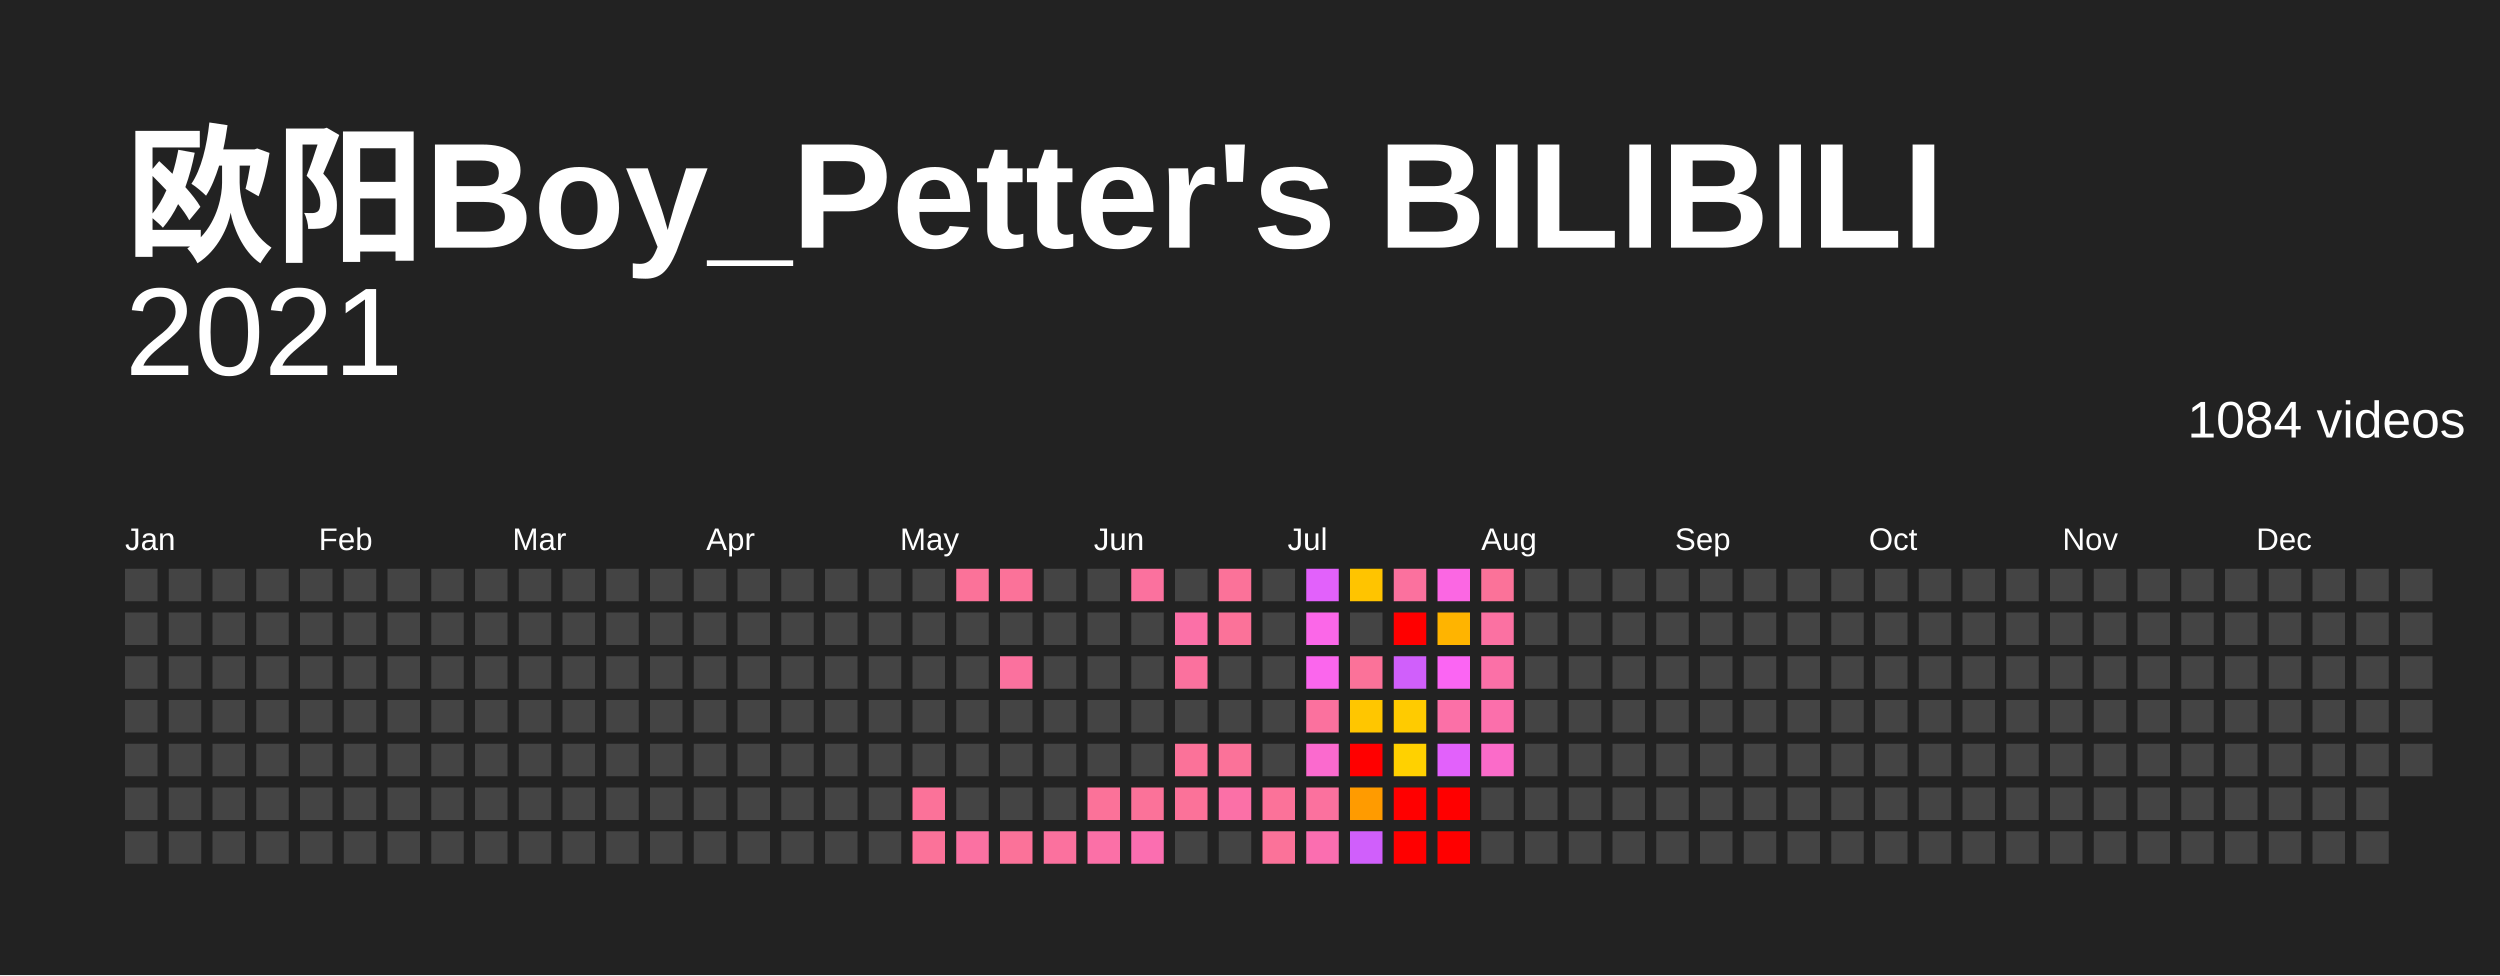
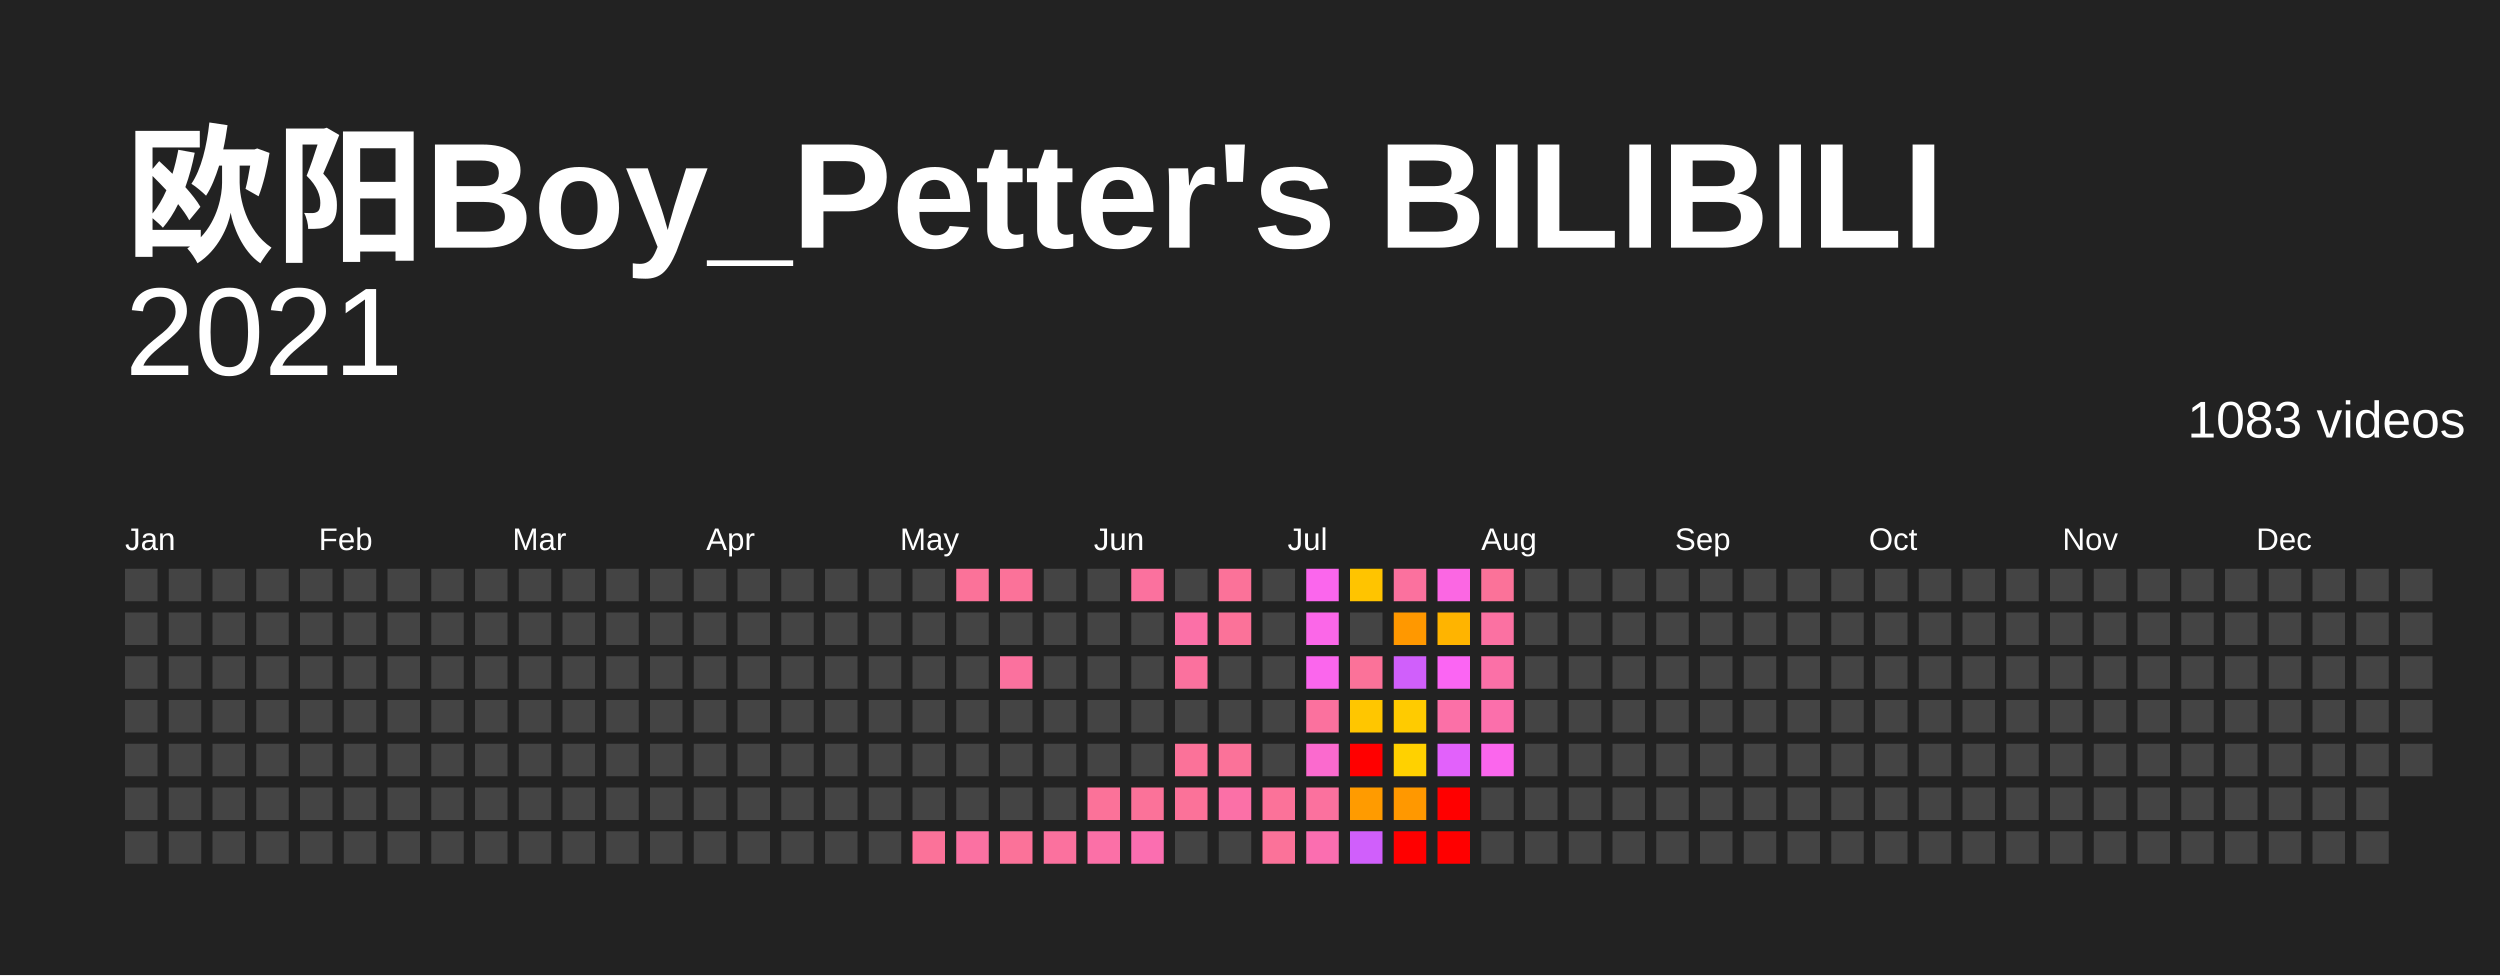
<svg xmlns="http://www.w3.org/2000/svg" baseProfile="full" height="78mm" version="1.1" viewBox="0,0,200,78" width="200mm">
  <defs />
  <rect fill="#222222" height="78" width="200" x="0" y="0" />
  <text fill="#FFFFFF" style="font-size:12px; font-family:Arial; font-weight:bold;" x="10" y="20">欧阳Boy_Petter's BILIBILI</text>
  <text alignment-baseline="hanging" fill="#FFFFFF" style="font-size:10.0px; font-family:Arial;" x="10" y="30">2021</text>
-   <text alignment-baseline="hanging" fill="#FFFFFF" style="font-size:4.125px; font-family:Arial;" x="175" y="35">1084 videos</text>
+   <text alignment-baseline="hanging" fill="#FFFFFF" style="font-size:4.125px; font-family:Arial;" x="175" y="35">1083 videos</text>
  <text fill="#FFFFFF" style="font-size:2.5px; font-family:Arial" x="10.0" y="44">Jan</text>
  <text fill="#FFFFFF" style="font-size:2.5px; font-family:Arial" x="25.5" y="44">Feb</text>
  <text fill="#FFFFFF" style="font-size:2.5px; font-family:Arial" x="41.0" y="44">Mar</text>
  <text fill="#FFFFFF" style="font-size:2.5px; font-family:Arial" x="56.5" y="44">Apr</text>
  <text fill="#FFFFFF" style="font-size:2.5px; font-family:Arial" x="72.0" y="44">May</text>
  <text fill="#FFFFFF" style="font-size:2.5px; font-family:Arial" x="87.5" y="44">Jun</text>
  <text fill="#FFFFFF" style="font-size:2.5px; font-family:Arial" x="103.0" y="44">Jul</text>
  <text fill="#FFFFFF" style="font-size:2.5px; font-family:Arial" x="118.5" y="44">Aug</text>
  <text fill="#FFFFFF" style="font-size:2.5px; font-family:Arial" x="134.0" y="44">Sep</text>
  <text fill="#FFFFFF" style="font-size:2.5px; font-family:Arial" x="149.5" y="44">Oct</text>
  <text fill="#FFFFFF" style="font-size:2.5px; font-family:Arial" x="165.0" y="44">Nov</text>
  <text fill="#FFFFFF" style="font-size:2.5px; font-family:Arial" x="180.5" y="44">Dec</text>
  <rect fill="#444444" height="2.6" width="2.6" x="10.0" y="45.5" />
  <rect fill="#444444" height="2.6" width="2.6" x="10.0" y="49.0" />
  <rect fill="#444444" height="2.6" width="2.6" x="10.0" y="52.5" />
  <rect fill="#444444" height="2.6" width="2.6" x="10.0" y="56.0" />
  <rect fill="#444444" height="2.6" width="2.6" x="10.0" y="59.5" />
  <rect fill="#444444" height="2.6" width="2.6" x="10.0" y="63.0" />
  <rect fill="#444444" height="2.6" width="2.6" x="10.0" y="66.5" />
  <rect fill="#444444" height="2.6" width="2.6" x="13.5" y="45.5" />
  <rect fill="#444444" height="2.6" width="2.6" x="13.5" y="49.0" />
  <rect fill="#444444" height="2.6" width="2.6" x="13.5" y="52.5" />
  <rect fill="#444444" height="2.6" width="2.6" x="13.5" y="56.0" />
  <rect fill="#444444" height="2.6" width="2.6" x="13.5" y="59.5" />
  <rect fill="#444444" height="2.6" width="2.6" x="13.5" y="63.0" />
  <rect fill="#444444" height="2.6" width="2.6" x="13.5" y="66.5" />
  <rect fill="#444444" height="2.6" width="2.6" x="17.0" y="45.5" />
  <rect fill="#444444" height="2.6" width="2.6" x="17.0" y="49.0" />
  <rect fill="#444444" height="2.6" width="2.6" x="17.0" y="52.5" />
  <rect fill="#444444" height="2.6" width="2.6" x="17.0" y="56.0" />
  <rect fill="#444444" height="2.6" width="2.6" x="17.0" y="59.5" />
  <rect fill="#444444" height="2.6" width="2.6" x="17.0" y="63.0" />
  <rect fill="#444444" height="2.6" width="2.6" x="17.0" y="66.5" />
  <rect fill="#444444" height="2.6" width="2.6" x="20.5" y="45.5" />
  <rect fill="#444444" height="2.6" width="2.6" x="20.5" y="49.0" />
  <rect fill="#444444" height="2.6" width="2.6" x="20.5" y="52.5" />
  <rect fill="#444444" height="2.6" width="2.6" x="20.5" y="56.0" />
  <rect fill="#444444" height="2.6" width="2.6" x="20.5" y="59.5" />
  <rect fill="#444444" height="2.6" width="2.6" x="20.5" y="63.0" />
  <rect fill="#444444" height="2.6" width="2.6" x="20.5" y="66.5" />
  <rect fill="#444444" height="2.6" width="2.6" x="24.0" y="45.5" />
  <rect fill="#444444" height="2.6" width="2.6" x="24.0" y="49.0" />
  <rect fill="#444444" height="2.6" width="2.6" x="24.0" y="52.5" />
  <rect fill="#444444" height="2.6" width="2.6" x="24.0" y="56.0" />
  <rect fill="#444444" height="2.6" width="2.6" x="24.0" y="59.5" />
  <rect fill="#444444" height="2.6" width="2.6" x="24.0" y="63.0" />
  <rect fill="#444444" height="2.6" width="2.6" x="24.0" y="66.5" />
  <rect fill="#444444" height="2.6" width="2.6" x="27.5" y="45.5" />
  <rect fill="#444444" height="2.6" width="2.6" x="27.5" y="49.0" />
  <rect fill="#444444" height="2.6" width="2.6" x="27.5" y="52.5" />
  <rect fill="#444444" height="2.6" width="2.6" x="27.5" y="56.0" />
  <rect fill="#444444" height="2.6" width="2.6" x="27.5" y="59.5" />
  <rect fill="#444444" height="2.6" width="2.6" x="27.5" y="63.0" />
  <rect fill="#444444" height="2.6" width="2.6" x="27.5" y="66.5" />
  <rect fill="#444444" height="2.6" width="2.6" x="31.0" y="45.5" />
  <rect fill="#444444" height="2.6" width="2.6" x="31.0" y="49.0" />
  <rect fill="#444444" height="2.6" width="2.6" x="31.0" y="52.5" />
  <rect fill="#444444" height="2.6" width="2.6" x="31.0" y="56.0" />
  <rect fill="#444444" height="2.6" width="2.6" x="31.0" y="59.5" />
  <rect fill="#444444" height="2.6" width="2.6" x="31.0" y="63.0" />
  <rect fill="#444444" height="2.6" width="2.6" x="31.0" y="66.5" />
  <rect fill="#444444" height="2.6" width="2.6" x="34.5" y="45.5" />
  <rect fill="#444444" height="2.6" width="2.6" x="34.5" y="49.0" />
  <rect fill="#444444" height="2.6" width="2.6" x="34.5" y="52.5" />
  <rect fill="#444444" height="2.6" width="2.6" x="34.5" y="56.0" />
  <rect fill="#444444" height="2.6" width="2.6" x="34.5" y="59.5" />
  <rect fill="#444444" height="2.6" width="2.6" x="34.5" y="63.0" />
  <rect fill="#444444" height="2.6" width="2.6" x="34.5" y="66.5" />
  <rect fill="#444444" height="2.6" width="2.6" x="38.0" y="45.5" />
  <rect fill="#444444" height="2.6" width="2.6" x="38.0" y="49.0" />
  <rect fill="#444444" height="2.6" width="2.6" x="38.0" y="52.5" />
  <rect fill="#444444" height="2.6" width="2.6" x="38.0" y="56.0" />
  <rect fill="#444444" height="2.6" width="2.6" x="38.0" y="59.5" />
  <rect fill="#444444" height="2.6" width="2.6" x="38.0" y="63.0" />
  <rect fill="#444444" height="2.6" width="2.6" x="38.0" y="66.5" />
  <rect fill="#444444" height="2.6" width="2.6" x="41.5" y="45.5" />
  <rect fill="#444444" height="2.6" width="2.6" x="41.5" y="49.0" />
  <rect fill="#444444" height="2.6" width="2.6" x="41.5" y="52.5" />
  <rect fill="#444444" height="2.6" width="2.6" x="41.5" y="56.0" />
  <rect fill="#444444" height="2.6" width="2.6" x="41.5" y="59.5" />
  <rect fill="#444444" height="2.6" width="2.6" x="41.5" y="63.0" />
  <rect fill="#444444" height="2.6" width="2.6" x="41.5" y="66.5" />
  <rect fill="#444444" height="2.6" width="2.6" x="45.0" y="45.5" />
  <rect fill="#444444" height="2.6" width="2.6" x="45.0" y="49.0" />
  <rect fill="#444444" height="2.6" width="2.6" x="45.0" y="52.5" />
  <rect fill="#444444" height="2.6" width="2.6" x="45.0" y="56.0" />
  <rect fill="#444444" height="2.6" width="2.6" x="45.0" y="59.5" />
  <rect fill="#444444" height="2.6" width="2.6" x="45.0" y="63.0" />
  <rect fill="#444444" height="2.6" width="2.6" x="45.0" y="66.5" />
  <rect fill="#444444" height="2.6" width="2.6" x="48.5" y="45.5" />
  <rect fill="#444444" height="2.6" width="2.6" x="48.5" y="49.0" />
  <rect fill="#444444" height="2.6" width="2.6" x="48.5" y="52.5" />
  <rect fill="#444444" height="2.6" width="2.6" x="48.5" y="56.0" />
  <rect fill="#444444" height="2.6" width="2.6" x="48.5" y="59.5" />
  <rect fill="#444444" height="2.6" width="2.6" x="48.5" y="63.0" />
  <rect fill="#444444" height="2.6" width="2.6" x="48.5" y="66.5" />
  <rect fill="#444444" height="2.6" width="2.6" x="52.0" y="45.5" />
  <rect fill="#444444" height="2.6" width="2.6" x="52.0" y="49.0" />
  <rect fill="#444444" height="2.6" width="2.6" x="52.0" y="52.5" />
  <rect fill="#444444" height="2.6" width="2.6" x="52.0" y="56.0" />
  <rect fill="#444444" height="2.6" width="2.6" x="52.0" y="59.5" />
  <rect fill="#444444" height="2.6" width="2.6" x="52.0" y="63.0" />
  <rect fill="#444444" height="2.6" width="2.6" x="52.0" y="66.5" />
  <rect fill="#444444" height="2.6" width="2.6" x="55.5" y="45.5" />
  <rect fill="#444444" height="2.6" width="2.6" x="55.5" y="49.0" />
  <rect fill="#444444" height="2.6" width="2.6" x="55.5" y="52.5" />
  <rect fill="#444444" height="2.6" width="2.6" x="55.5" y="56.0" />
  <rect fill="#444444" height="2.6" width="2.6" x="55.5" y="59.5" />
  <rect fill="#444444" height="2.6" width="2.6" x="55.5" y="63.0" />
  <rect fill="#444444" height="2.6" width="2.6" x="55.5" y="66.5" />
  <rect fill="#444444" height="2.6" width="2.6" x="59.0" y="45.5" />
  <rect fill="#444444" height="2.6" width="2.6" x="59.0" y="49.0" />
  <rect fill="#444444" height="2.6" width="2.6" x="59.0" y="52.5" />
  <rect fill="#444444" height="2.6" width="2.6" x="59.0" y="56.0" />
  <rect fill="#444444" height="2.6" width="2.6" x="59.0" y="59.5" />
  <rect fill="#444444" height="2.6" width="2.6" x="59.0" y="63.0" />
  <rect fill="#444444" height="2.6" width="2.6" x="59.0" y="66.5" />
  <rect fill="#444444" height="2.6" width="2.6" x="62.5" y="45.5" />
  <rect fill="#444444" height="2.6" width="2.6" x="62.5" y="49.0" />
  <rect fill="#444444" height="2.6" width="2.6" x="62.5" y="52.5" />
  <rect fill="#444444" height="2.6" width="2.6" x="62.5" y="56.0" />
  <rect fill="#444444" height="2.6" width="2.6" x="62.5" y="59.5" />
  <rect fill="#444444" height="2.6" width="2.6" x="62.5" y="63.0" />
  <rect fill="#444444" height="2.6" width="2.6" x="62.5" y="66.5" />
  <rect fill="#444444" height="2.6" width="2.6" x="66.0" y="45.5" />
  <rect fill="#444444" height="2.6" width="2.6" x="66.0" y="49.0" />
  <rect fill="#444444" height="2.6" width="2.6" x="66.0" y="52.5" />
  <rect fill="#444444" height="2.6" width="2.6" x="66.0" y="56.0" />
  <rect fill="#444444" height="2.6" width="2.6" x="66.0" y="59.5" />
  <rect fill="#444444" height="2.6" width="2.6" x="66.0" y="63.0" />
  <rect fill="#444444" height="2.6" width="2.6" x="66.0" y="66.5" />
  <rect fill="#444444" height="2.6" width="2.6" x="69.5" y="45.5" />
  <rect fill="#444444" height="2.6" width="2.6" x="69.5" y="49.0" />
  <rect fill="#444444" height="2.6" width="2.6" x="69.5" y="52.5" />
  <rect fill="#444444" height="2.6" width="2.6" x="69.5" y="56.0" />
  <rect fill="#444444" height="2.6" width="2.6" x="69.5" y="59.5" />
  <rect fill="#444444" height="2.6" width="2.6" x="69.5" y="63.0" />
  <rect fill="#444444" height="2.6" width="2.6" x="69.5" y="66.5" />
  <rect fill="#444444" height="2.6" width="2.6" x="73.0" y="45.5" />
  <rect fill="#444444" height="2.6" width="2.6" x="73.0" y="49.0" />
  <rect fill="#444444" height="2.6" width="2.6" x="73.0" y="52.5" />
  <rect fill="#444444" height="2.6" width="2.6" x="73.0" y="56.0" />
  <rect fill="#444444" height="2.6" width="2.6" x="73.0" y="59.5" />
-   <rect fill="#fb7299" height="2.6" width="2.6" x="73.0" y="63.0" />
+   <rect fill="#444444" height="2.6" width="2.6" x="73.0" y="63.0" />
  <rect fill="#fb7299" height="2.6" width="2.6" x="73.0" y="66.5" />
  <rect fill="#fb7299" height="2.6" width="2.6" x="76.5" y="45.5" />
  <rect fill="#444444" height="2.6" width="2.6" x="76.5" y="49.0" />
  <rect fill="#444444" height="2.6" width="2.6" x="76.5" y="52.5" />
  <rect fill="#444444" height="2.6" width="2.6" x="76.5" y="56.0" />
  <rect fill="#444444" height="2.6" width="2.6" x="76.5" y="59.5" />
  <rect fill="#444444" height="2.6" width="2.6" x="76.5" y="63.0" />
  <rect fill="#fb71a2" height="2.6" width="2.6" x="76.5" y="66.5" />
  <rect fill="#fb7299" height="2.6" width="2.6" x="80.0" y="45.5" />
  <rect fill="#444444" height="2.6" width="2.6" x="80.0" y="49.0" />
  <rect fill="#fb719e" height="2.6" width="2.6" x="80.0" y="52.5" />
  <rect fill="#444444" height="2.6" width="2.6" x="80.0" y="56.0" />
  <rect fill="#444444" height="2.6" width="2.6" x="80.0" y="59.5" />
  <rect fill="#444444" height="2.6" width="2.6" x="80.0" y="63.0" />
  <rect fill="#fb7299" height="2.6" width="2.6" x="80.0" y="66.5" />
  <rect fill="#444444" height="2.6" width="2.6" x="83.5" y="45.5" />
  <rect fill="#444444" height="2.6" width="2.6" x="83.5" y="49.0" />
  <rect fill="#444444" height="2.6" width="2.6" x="83.5" y="52.5" />
  <rect fill="#444444" height="2.6" width="2.6" x="83.5" y="56.0" />
  <rect fill="#444444" height="2.6" width="2.6" x="83.5" y="59.5" />
  <rect fill="#444444" height="2.6" width="2.6" x="83.5" y="63.0" />
  <rect fill="#fb719e" height="2.6" width="2.6" x="83.5" y="66.5" />
  <rect fill="#444444" height="2.6" width="2.6" x="87.0" y="45.5" />
  <rect fill="#444444" height="2.6" width="2.6" x="87.0" y="49.0" />
  <rect fill="#444444" height="2.6" width="2.6" x="87.0" y="52.5" />
  <rect fill="#444444" height="2.6" width="2.6" x="87.0" y="56.0" />
  <rect fill="#444444" height="2.6" width="2.6" x="87.0" y="59.5" />
  <rect fill="#fb7299" height="2.6" width="2.6" x="87.0" y="63.0" />
  <rect fill="#fb70a7" height="2.6" width="2.6" x="87.0" y="66.5" />
  <rect fill="#fb719e" height="2.6" width="2.6" x="90.5" y="45.5" />
  <rect fill="#444444" height="2.6" width="2.6" x="90.5" y="49.0" />
  <rect fill="#444444" height="2.6" width="2.6" x="90.5" y="52.5" />
  <rect fill="#444444" height="2.6" width="2.6" x="90.5" y="56.0" />
  <rect fill="#444444" height="2.6" width="2.6" x="90.5" y="59.5" />
  <rect fill="#fb7299" height="2.6" width="2.6" x="90.5" y="63.0" />
  <rect fill="#fb6eb0" height="2.6" width="2.6" x="90.5" y="66.5" />
  <rect fill="#444444" height="2.6" width="2.6" x="94.0" y="45.5" />
  <rect fill="#fb70a7" height="2.6" width="2.6" x="94.0" y="49.0" />
  <rect fill="#fb719e" height="2.6" width="2.6" x="94.0" y="52.5" />
  <rect fill="#444444" height="2.6" width="2.6" x="94.0" y="56.0" />
  <rect fill="#fb7299" height="2.6" width="2.6" x="94.0" y="59.5" />
  <rect fill="#fb7299" height="2.6" width="2.6" x="94.0" y="63.0" />
  <rect fill="#444444" height="2.6" width="2.6" x="94.0" y="66.5" />
  <rect fill="#fb7299" height="2.6" width="2.6" x="97.5" y="45.5" />
  <rect fill="#fb7299" height="2.6" width="2.6" x="97.5" y="49.0" />
  <rect fill="#444444" height="2.6" width="2.6" x="97.5" y="52.5" />
  <rect fill="#444444" height="2.6" width="2.6" x="97.5" y="56.0" />
  <rect fill="#fb7299" height="2.6" width="2.6" x="97.5" y="59.5" />
  <rect fill="#fb70a7" height="2.6" width="2.6" x="97.5" y="63.0" />
  <rect fill="#444444" height="2.6" width="2.6" x="97.5" y="66.5" />
  <rect fill="#444444" height="2.6" width="2.6" x="101.0" y="45.5" />
  <rect fill="#444444" height="2.6" width="2.6" x="101.0" y="49.0" />
  <rect fill="#444444" height="2.6" width="2.6" x="101.0" y="52.5" />
  <rect fill="#444444" height="2.6" width="2.6" x="101.0" y="56.0" />
  <rect fill="#444444" height="2.6" width="2.6" x="101.0" y="59.5" />
  <rect fill="#fb7299" height="2.6" width="2.6" x="101.0" y="63.0" />
  <rect fill="#fb7299" height="2.6" width="2.6" x="101.0" y="66.5" />
-   <rect fill="#e261fb" height="2.6" width="2.6" x="104.5" y="45.5" />
+   <rect fill="#fb66ed" height="2.6" width="2.6" x="104.5" y="45.5" />
  <rect fill="#fb67e8" height="2.6" width="2.6" x="104.5" y="49.0" />
  <rect fill="#fb66ed" height="2.6" width="2.6" x="104.5" y="52.5" />
  <rect fill="#fb719e" height="2.6" width="2.6" x="104.5" y="56.0" />
  <rect fill="#fb6ace" height="2.6" width="2.6" x="104.5" y="59.5" />
  <rect fill="#fb719e" height="2.6" width="2.6" x="104.5" y="63.0" />
  <rect fill="#fb6eb0" height="2.6" width="2.6" x="104.5" y="66.5" />
  <rect fill="#ffc400" height="2.6" width="2.6" x="108.0" y="45.5" />
  <rect fill="#444444" height="2.6" width="2.6" x="108.0" y="49.0" />
  <rect fill="#fb7299" height="2.6" width="2.6" x="108.0" y="52.5" />
  <rect fill="#ffc600" height="2.6" width="2.6" x="108.0" y="56.0" />
  <rect fill="red" height="2.6" width="2.6" x="108.0" y="59.5" />
  <rect fill="#ff9b00" height="2.6" width="2.6" x="108.0" y="63.0" />
  <rect fill="#d05ffb" height="2.6" width="2.6" x="108.0" y="66.5" />
  <rect fill="#fb719e" height="2.6" width="2.6" x="111.5" y="45.5" />
-   <rect fill="red" height="2.6" width="2.6" x="111.5" y="49.0" />
+   <rect fill="#ff9800" height="2.6" width="2.6" x="111.5" y="49.0" />
  <rect fill="#d05ffb" height="2.6" width="2.6" x="111.5" y="52.5" />
  <rect fill="#ffcb00" height="2.6" width="2.6" x="111.5" y="56.0" />
  <rect fill="#ffd100" height="2.6" width="2.6" x="111.5" y="59.5" />
-   <rect fill="red" height="2.6" width="2.6" x="111.5" y="63.0" />
+   <rect fill="#ff9800" height="2.6" width="2.6" x="111.5" y="63.0" />
  <rect fill="red" height="2.6" width="2.6" x="111.5" y="66.5" />
  <rect fill="#fb67e3" height="2.6" width="2.6" x="115.0" y="45.5" />
  <rect fill="#ffb400" height="2.6" width="2.6" x="115.0" y="49.0" />
  <rect fill="#fb65f3" height="2.6" width="2.6" x="115.0" y="52.5" />
  <rect fill="#fb70a7" height="2.6" width="2.6" x="115.0" y="56.0" />
  <rect fill="#e261fb" height="2.6" width="2.6" x="115.0" y="59.5" />
  <rect fill="red" height="2.6" width="2.6" x="115.0" y="63.0" />
  <rect fill="red" height="2.6" width="2.6" x="115.0" y="66.5" />
  <rect fill="#fb7299" height="2.6" width="2.6" x="118.5" y="45.5" />
  <rect fill="#fb71a2" height="2.6" width="2.6" x="118.5" y="49.0" />
  <rect fill="#fb70a7" height="2.6" width="2.6" x="118.5" y="52.5" />
  <rect fill="#fb6fab" height="2.6" width="2.6" x="118.5" y="56.0" />
-   <rect fill="#fb6bc9" height="2.6" width="2.6" x="118.5" y="59.5" />
+   <rect fill="#fb66ed" height="2.6" width="2.6" x="118.5" y="59.5" />
  <rect fill="#444444" height="2.6" width="2.6" x="118.5" y="63.0" />
  <rect fill="#444444" height="2.6" width="2.6" x="118.5" y="66.5" />
  <rect fill="#444444" height="2.6" width="2.6" x="122.0" y="45.5" />
  <rect fill="#444444" height="2.6" width="2.6" x="122.0" y="49.0" />
  <rect fill="#444444" height="2.6" width="2.6" x="122.0" y="52.5" />
  <rect fill="#444444" height="2.6" width="2.6" x="122.0" y="56.0" />
  <rect fill="#444444" height="2.6" width="2.6" x="122.0" y="59.5" />
  <rect fill="#444444" height="2.6" width="2.6" x="122.0" y="63.0" />
  <rect fill="#444444" height="2.6" width="2.6" x="122.0" y="66.5" />
  <rect fill="#444444" height="2.6" width="2.6" x="125.5" y="45.5" />
  <rect fill="#444444" height="2.6" width="2.6" x="125.5" y="49.0" />
  <rect fill="#444444" height="2.6" width="2.6" x="125.5" y="52.5" />
  <rect fill="#444444" height="2.6" width="2.6" x="125.5" y="56.0" />
  <rect fill="#444444" height="2.6" width="2.6" x="125.5" y="59.5" />
  <rect fill="#444444" height="2.6" width="2.6" x="125.5" y="63.0" />
  <rect fill="#444444" height="2.6" width="2.6" x="125.5" y="66.5" />
  <rect fill="#444444" height="2.6" width="2.6" x="129.0" y="45.5" />
  <rect fill="#444444" height="2.6" width="2.6" x="129.0" y="49.0" />
  <rect fill="#444444" height="2.6" width="2.6" x="129.0" y="52.5" />
  <rect fill="#444444" height="2.6" width="2.6" x="129.0" y="56.0" />
  <rect fill="#444444" height="2.6" width="2.6" x="129.0" y="59.5" />
  <rect fill="#444444" height="2.6" width="2.6" x="129.0" y="63.0" />
  <rect fill="#444444" height="2.6" width="2.6" x="129.0" y="66.5" />
  <rect fill="#444444" height="2.6" width="2.6" x="132.5" y="45.5" />
  <rect fill="#444444" height="2.6" width="2.6" x="132.5" y="49.0" />
  <rect fill="#444444" height="2.6" width="2.6" x="132.5" y="52.5" />
  <rect fill="#444444" height="2.6" width="2.6" x="132.5" y="56.0" />
  <rect fill="#444444" height="2.6" width="2.6" x="132.5" y="59.5" />
  <rect fill="#444444" height="2.6" width="2.6" x="132.5" y="63.0" />
  <rect fill="#444444" height="2.6" width="2.6" x="132.5" y="66.5" />
  <rect fill="#444444" height="2.6" width="2.6" x="136.0" y="45.5" />
  <rect fill="#444444" height="2.6" width="2.6" x="136.0" y="49.0" />
  <rect fill="#444444" height="2.6" width="2.6" x="136.0" y="52.5" />
  <rect fill="#444444" height="2.6" width="2.6" x="136.0" y="56.0" />
  <rect fill="#444444" height="2.6" width="2.6" x="136.0" y="59.5" />
  <rect fill="#444444" height="2.6" width="2.6" x="136.0" y="63.0" />
  <rect fill="#444444" height="2.6" width="2.6" x="136.0" y="66.5" />
  <rect fill="#444444" height="2.6" width="2.6" x="139.5" y="45.5" />
  <rect fill="#444444" height="2.6" width="2.6" x="139.5" y="49.0" />
  <rect fill="#444444" height="2.6" width="2.6" x="139.5" y="52.5" />
  <rect fill="#444444" height="2.6" width="2.6" x="139.5" y="56.0" />
  <rect fill="#444444" height="2.6" width="2.6" x="139.5" y="59.5" />
  <rect fill="#444444" height="2.6" width="2.6" x="139.5" y="63.0" />
  <rect fill="#444444" height="2.6" width="2.6" x="139.5" y="66.5" />
  <rect fill="#444444" height="2.6" width="2.6" x="143.0" y="45.5" />
  <rect fill="#444444" height="2.6" width="2.6" x="143.0" y="49.0" />
  <rect fill="#444444" height="2.6" width="2.6" x="143.0" y="52.5" />
  <rect fill="#444444" height="2.6" width="2.6" x="143.0" y="56.0" />
  <rect fill="#444444" height="2.6" width="2.6" x="143.0" y="59.5" />
  <rect fill="#444444" height="2.6" width="2.6" x="143.0" y="63.0" />
  <rect fill="#444444" height="2.6" width="2.6" x="143.0" y="66.5" />
  <rect fill="#444444" height="2.6" width="2.6" x="146.5" y="45.5" />
  <rect fill="#444444" height="2.6" width="2.6" x="146.5" y="49.0" />
  <rect fill="#444444" height="2.6" width="2.6" x="146.5" y="52.5" />
  <rect fill="#444444" height="2.6" width="2.6" x="146.5" y="56.0" />
  <rect fill="#444444" height="2.6" width="2.6" x="146.5" y="59.5" />
  <rect fill="#444444" height="2.6" width="2.6" x="146.5" y="63.0" />
  <rect fill="#444444" height="2.6" width="2.6" x="146.5" y="66.5" />
  <rect fill="#444444" height="2.6" width="2.6" x="150.0" y="45.5" />
  <rect fill="#444444" height="2.6" width="2.6" x="150.0" y="49.0" />
  <rect fill="#444444" height="2.6" width="2.6" x="150.0" y="52.5" />
  <rect fill="#444444" height="2.6" width="2.6" x="150.0" y="56.0" />
  <rect fill="#444444" height="2.6" width="2.6" x="150.0" y="59.5" />
  <rect fill="#444444" height="2.6" width="2.6" x="150.0" y="63.0" />
  <rect fill="#444444" height="2.6" width="2.6" x="150.0" y="66.5" />
  <rect fill="#444444" height="2.6" width="2.6" x="153.5" y="45.5" />
  <rect fill="#444444" height="2.6" width="2.6" x="153.5" y="49.0" />
  <rect fill="#444444" height="2.6" width="2.6" x="153.5" y="52.5" />
  <rect fill="#444444" height="2.6" width="2.6" x="153.5" y="56.0" />
  <rect fill="#444444" height="2.6" width="2.6" x="153.5" y="59.5" />
  <rect fill="#444444" height="2.6" width="2.6" x="153.5" y="63.0" />
  <rect fill="#444444" height="2.6" width="2.6" x="153.5" y="66.5" />
  <rect fill="#444444" height="2.6" width="2.6" x="157.0" y="45.5" />
  <rect fill="#444444" height="2.6" width="2.6" x="157.0" y="49.0" />
  <rect fill="#444444" height="2.6" width="2.6" x="157.0" y="52.5" />
  <rect fill="#444444" height="2.6" width="2.6" x="157.0" y="56.0" />
  <rect fill="#444444" height="2.6" width="2.6" x="157.0" y="59.5" />
  <rect fill="#444444" height="2.6" width="2.6" x="157.0" y="63.0" />
  <rect fill="#444444" height="2.6" width="2.6" x="157.0" y="66.5" />
  <rect fill="#444444" height="2.6" width="2.6" x="160.5" y="45.5" />
  <rect fill="#444444" height="2.6" width="2.6" x="160.5" y="49.0" />
  <rect fill="#444444" height="2.6" width="2.6" x="160.5" y="52.5" />
  <rect fill="#444444" height="2.6" width="2.6" x="160.5" y="56.0" />
  <rect fill="#444444" height="2.6" width="2.6" x="160.5" y="59.5" />
  <rect fill="#444444" height="2.6" width="2.6" x="160.5" y="63.0" />
  <rect fill="#444444" height="2.6" width="2.6" x="160.5" y="66.5" />
  <rect fill="#444444" height="2.6" width="2.6" x="164.0" y="45.5" />
  <rect fill="#444444" height="2.6" width="2.6" x="164.0" y="49.0" />
  <rect fill="#444444" height="2.6" width="2.6" x="164.0" y="52.5" />
  <rect fill="#444444" height="2.6" width="2.6" x="164.0" y="56.0" />
  <rect fill="#444444" height="2.6" width="2.6" x="164.0" y="59.5" />
  <rect fill="#444444" height="2.6" width="2.6" x="164.0" y="63.0" />
  <rect fill="#444444" height="2.6" width="2.6" x="164.0" y="66.5" />
  <rect fill="#444444" height="2.6" width="2.6" x="167.5" y="45.5" />
  <rect fill="#444444" height="2.6" width="2.6" x="167.5" y="49.0" />
  <rect fill="#444444" height="2.6" width="2.6" x="167.5" y="52.5" />
  <rect fill="#444444" height="2.6" width="2.6" x="167.5" y="56.0" />
  <rect fill="#444444" height="2.6" width="2.6" x="167.5" y="59.5" />
  <rect fill="#444444" height="2.6" width="2.6" x="167.5" y="63.0" />
  <rect fill="#444444" height="2.6" width="2.6" x="167.5" y="66.5" />
  <rect fill="#444444" height="2.6" width="2.6" x="171.0" y="45.5" />
  <rect fill="#444444" height="2.6" width="2.6" x="171.0" y="49.0" />
  <rect fill="#444444" height="2.6" width="2.6" x="171.0" y="52.5" />
  <rect fill="#444444" height="2.6" width="2.6" x="171.0" y="56.0" />
  <rect fill="#444444" height="2.6" width="2.6" x="171.0" y="59.5" />
  <rect fill="#444444" height="2.6" width="2.6" x="171.0" y="63.0" />
  <rect fill="#444444" height="2.6" width="2.6" x="171.0" y="66.5" />
  <rect fill="#444444" height="2.6" width="2.6" x="174.5" y="45.5" />
  <rect fill="#444444" height="2.6" width="2.6" x="174.5" y="49.0" />
  <rect fill="#444444" height="2.6" width="2.6" x="174.5" y="52.5" />
  <rect fill="#444444" height="2.6" width="2.6" x="174.5" y="56.0" />
  <rect fill="#444444" height="2.6" width="2.6" x="174.5" y="59.5" />
  <rect fill="#444444" height="2.6" width="2.6" x="174.5" y="63.0" />
  <rect fill="#444444" height="2.6" width="2.6" x="174.5" y="66.5" />
  <rect fill="#444444" height="2.6" width="2.6" x="178.0" y="45.5" />
  <rect fill="#444444" height="2.6" width="2.6" x="178.0" y="49.0" />
  <rect fill="#444444" height="2.6" width="2.6" x="178.0" y="52.5" />
  <rect fill="#444444" height="2.6" width="2.6" x="178.0" y="56.0" />
  <rect fill="#444444" height="2.6" width="2.6" x="178.0" y="59.5" />
  <rect fill="#444444" height="2.6" width="2.6" x="178.0" y="63.0" />
  <rect fill="#444444" height="2.6" width="2.6" x="178.0" y="66.5" />
  <rect fill="#444444" height="2.6" width="2.6" x="181.5" y="45.5" />
  <rect fill="#444444" height="2.6" width="2.6" x="181.5" y="49.0" />
  <rect fill="#444444" height="2.6" width="2.6" x="181.5" y="52.5" />
  <rect fill="#444444" height="2.6" width="2.6" x="181.5" y="56.0" />
  <rect fill="#444444" height="2.6" width="2.6" x="181.5" y="59.5" />
  <rect fill="#444444" height="2.6" width="2.6" x="181.5" y="63.0" />
  <rect fill="#444444" height="2.6" width="2.6" x="181.5" y="66.5" />
  <rect fill="#444444" height="2.6" width="2.6" x="185.0" y="45.5" />
  <rect fill="#444444" height="2.6" width="2.6" x="185.0" y="49.0" />
  <rect fill="#444444" height="2.6" width="2.6" x="185.0" y="52.5" />
  <rect fill="#444444" height="2.6" width="2.6" x="185.0" y="56.0" />
  <rect fill="#444444" height="2.6" width="2.6" x="185.0" y="59.5" />
  <rect fill="#444444" height="2.6" width="2.6" x="185.0" y="63.0" />
  <rect fill="#444444" height="2.6" width="2.6" x="185.0" y="66.5" />
  <rect fill="#444444" height="2.6" width="2.6" x="188.5" y="45.5" />
  <rect fill="#444444" height="2.6" width="2.6" x="188.5" y="49.0" />
  <rect fill="#444444" height="2.6" width="2.6" x="188.5" y="52.5" />
  <rect fill="#444444" height="2.6" width="2.6" x="188.5" y="56.0" />
  <rect fill="#444444" height="2.6" width="2.6" x="188.5" y="59.5" />
  <rect fill="#444444" height="2.6" width="2.6" x="188.5" y="63.0" />
  <rect fill="#444444" height="2.6" width="2.6" x="188.5" y="66.5" />
  <rect fill="#444444" height="2.6" width="2.6" x="192.0" y="45.5" />
  <rect fill="#444444" height="2.6" width="2.6" x="192.0" y="49.0" />
  <rect fill="#444444" height="2.6" width="2.6" x="192.0" y="52.5" />
  <rect fill="#444444" height="2.6" width="2.6" x="192.0" y="56.0" />
  <rect fill="#444444" height="2.6" width="2.6" x="192.0" y="59.5" />
</svg>
